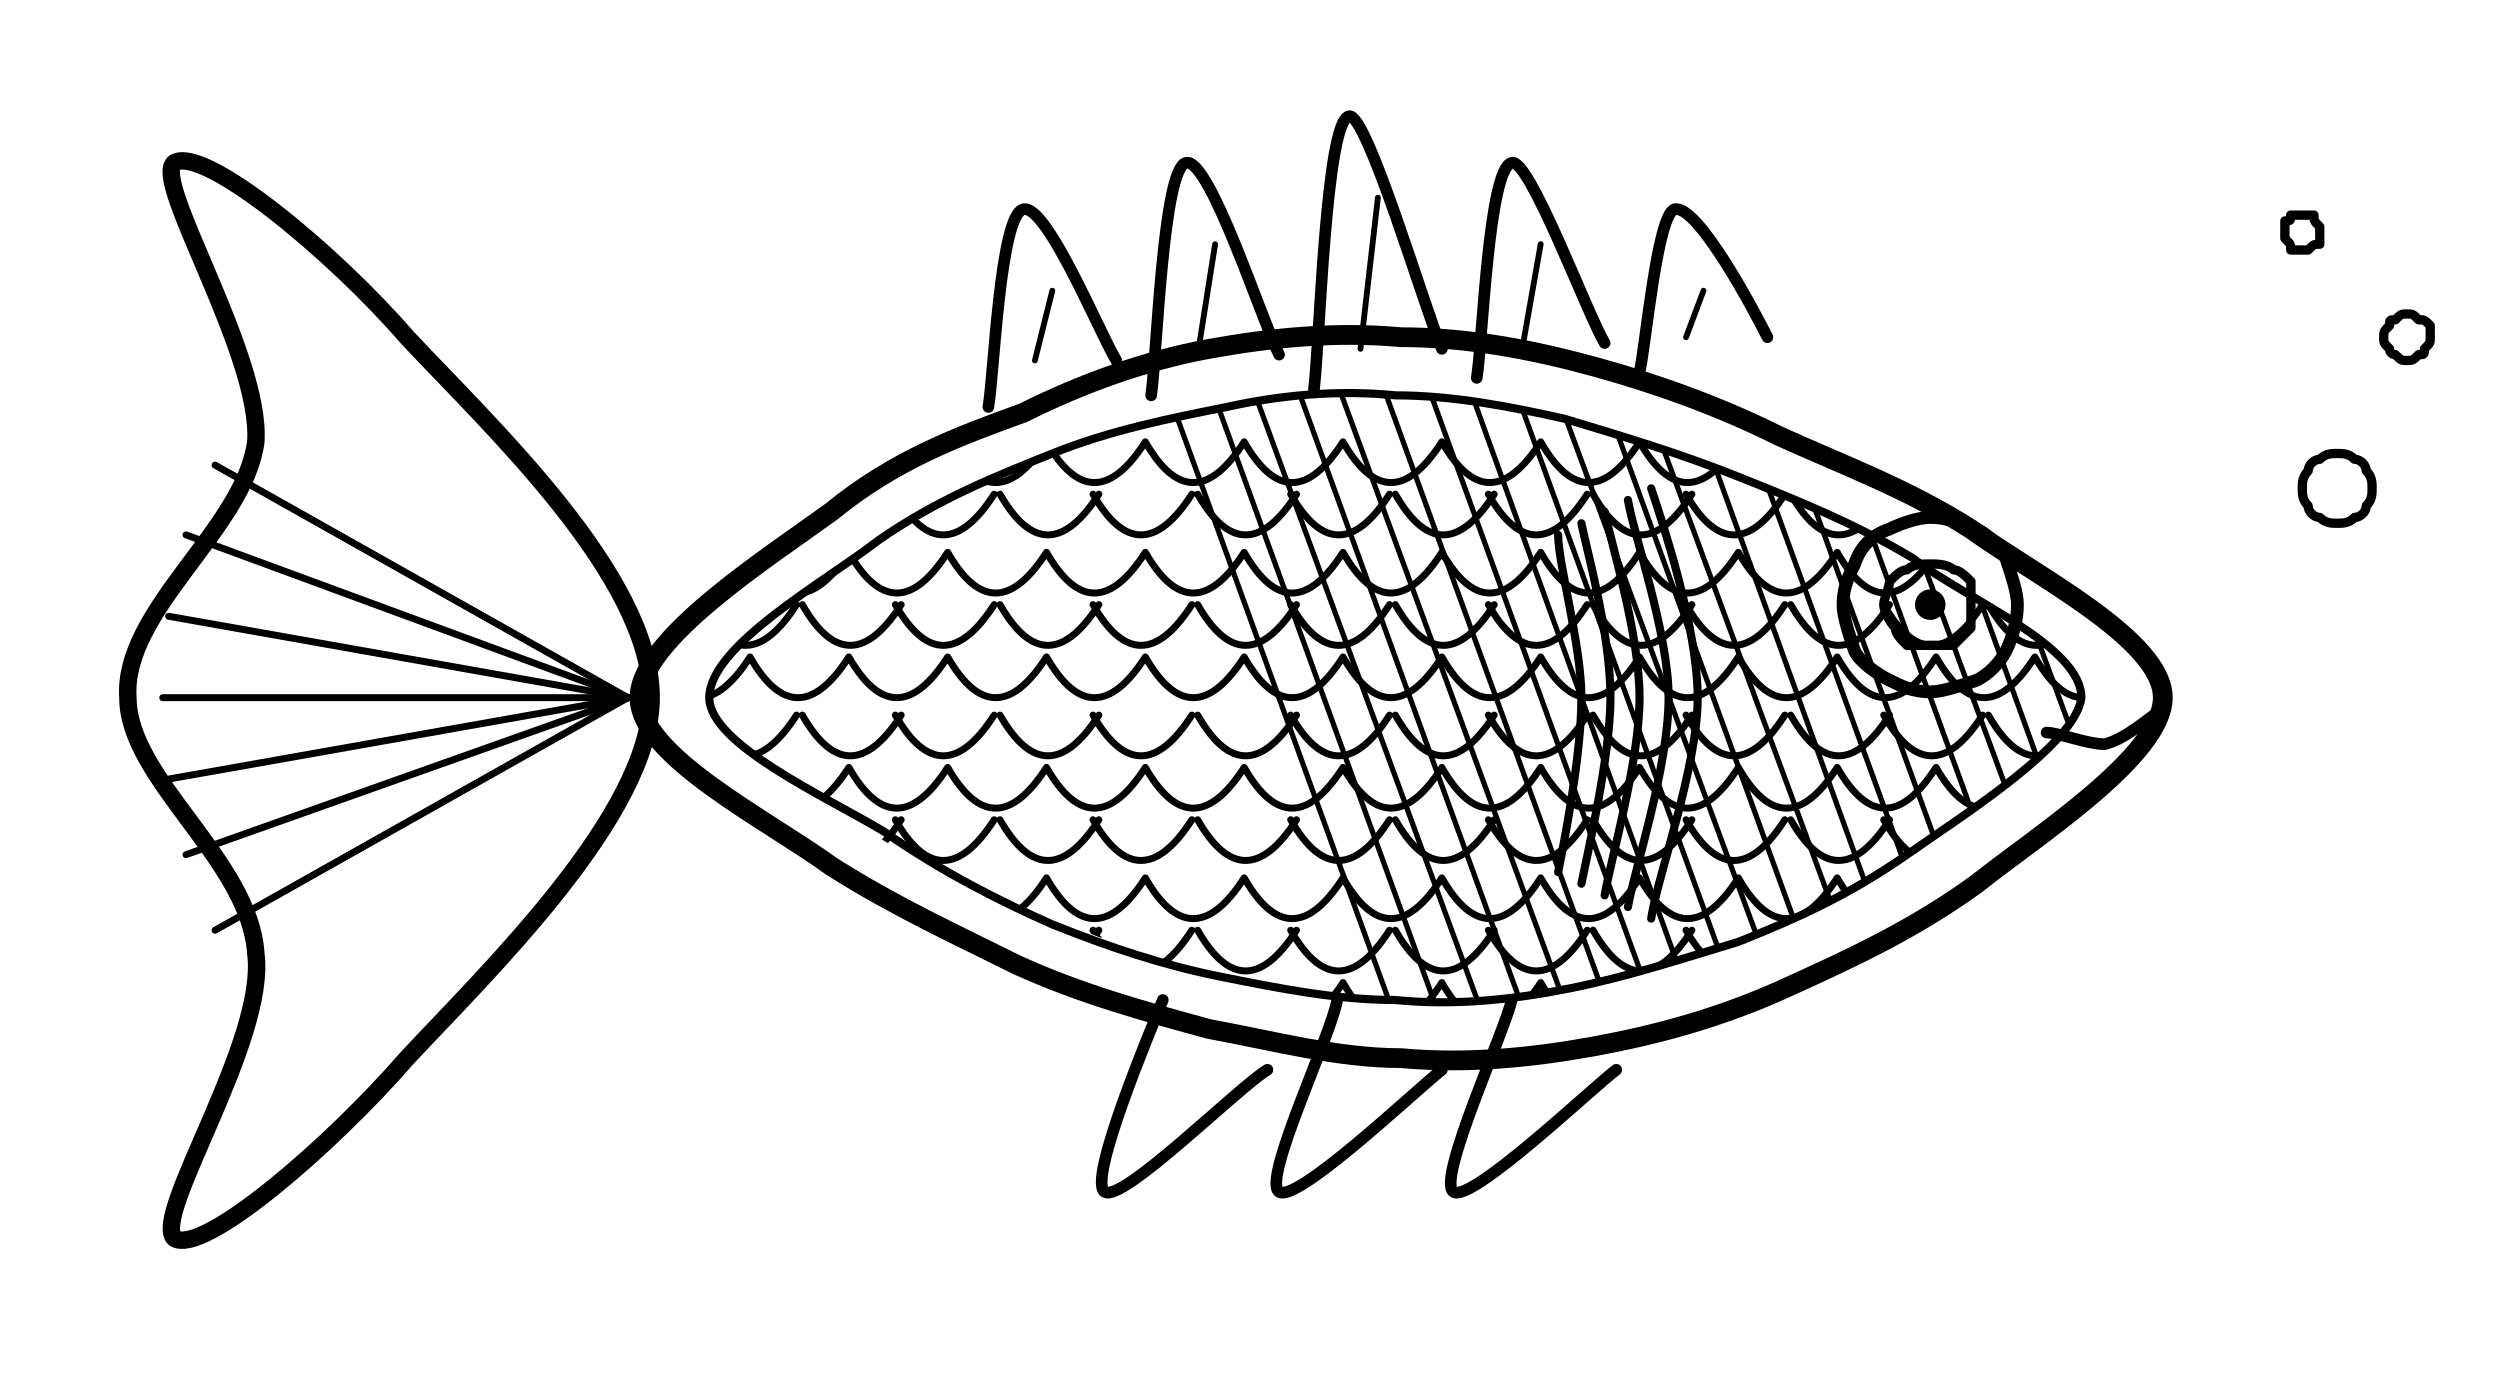
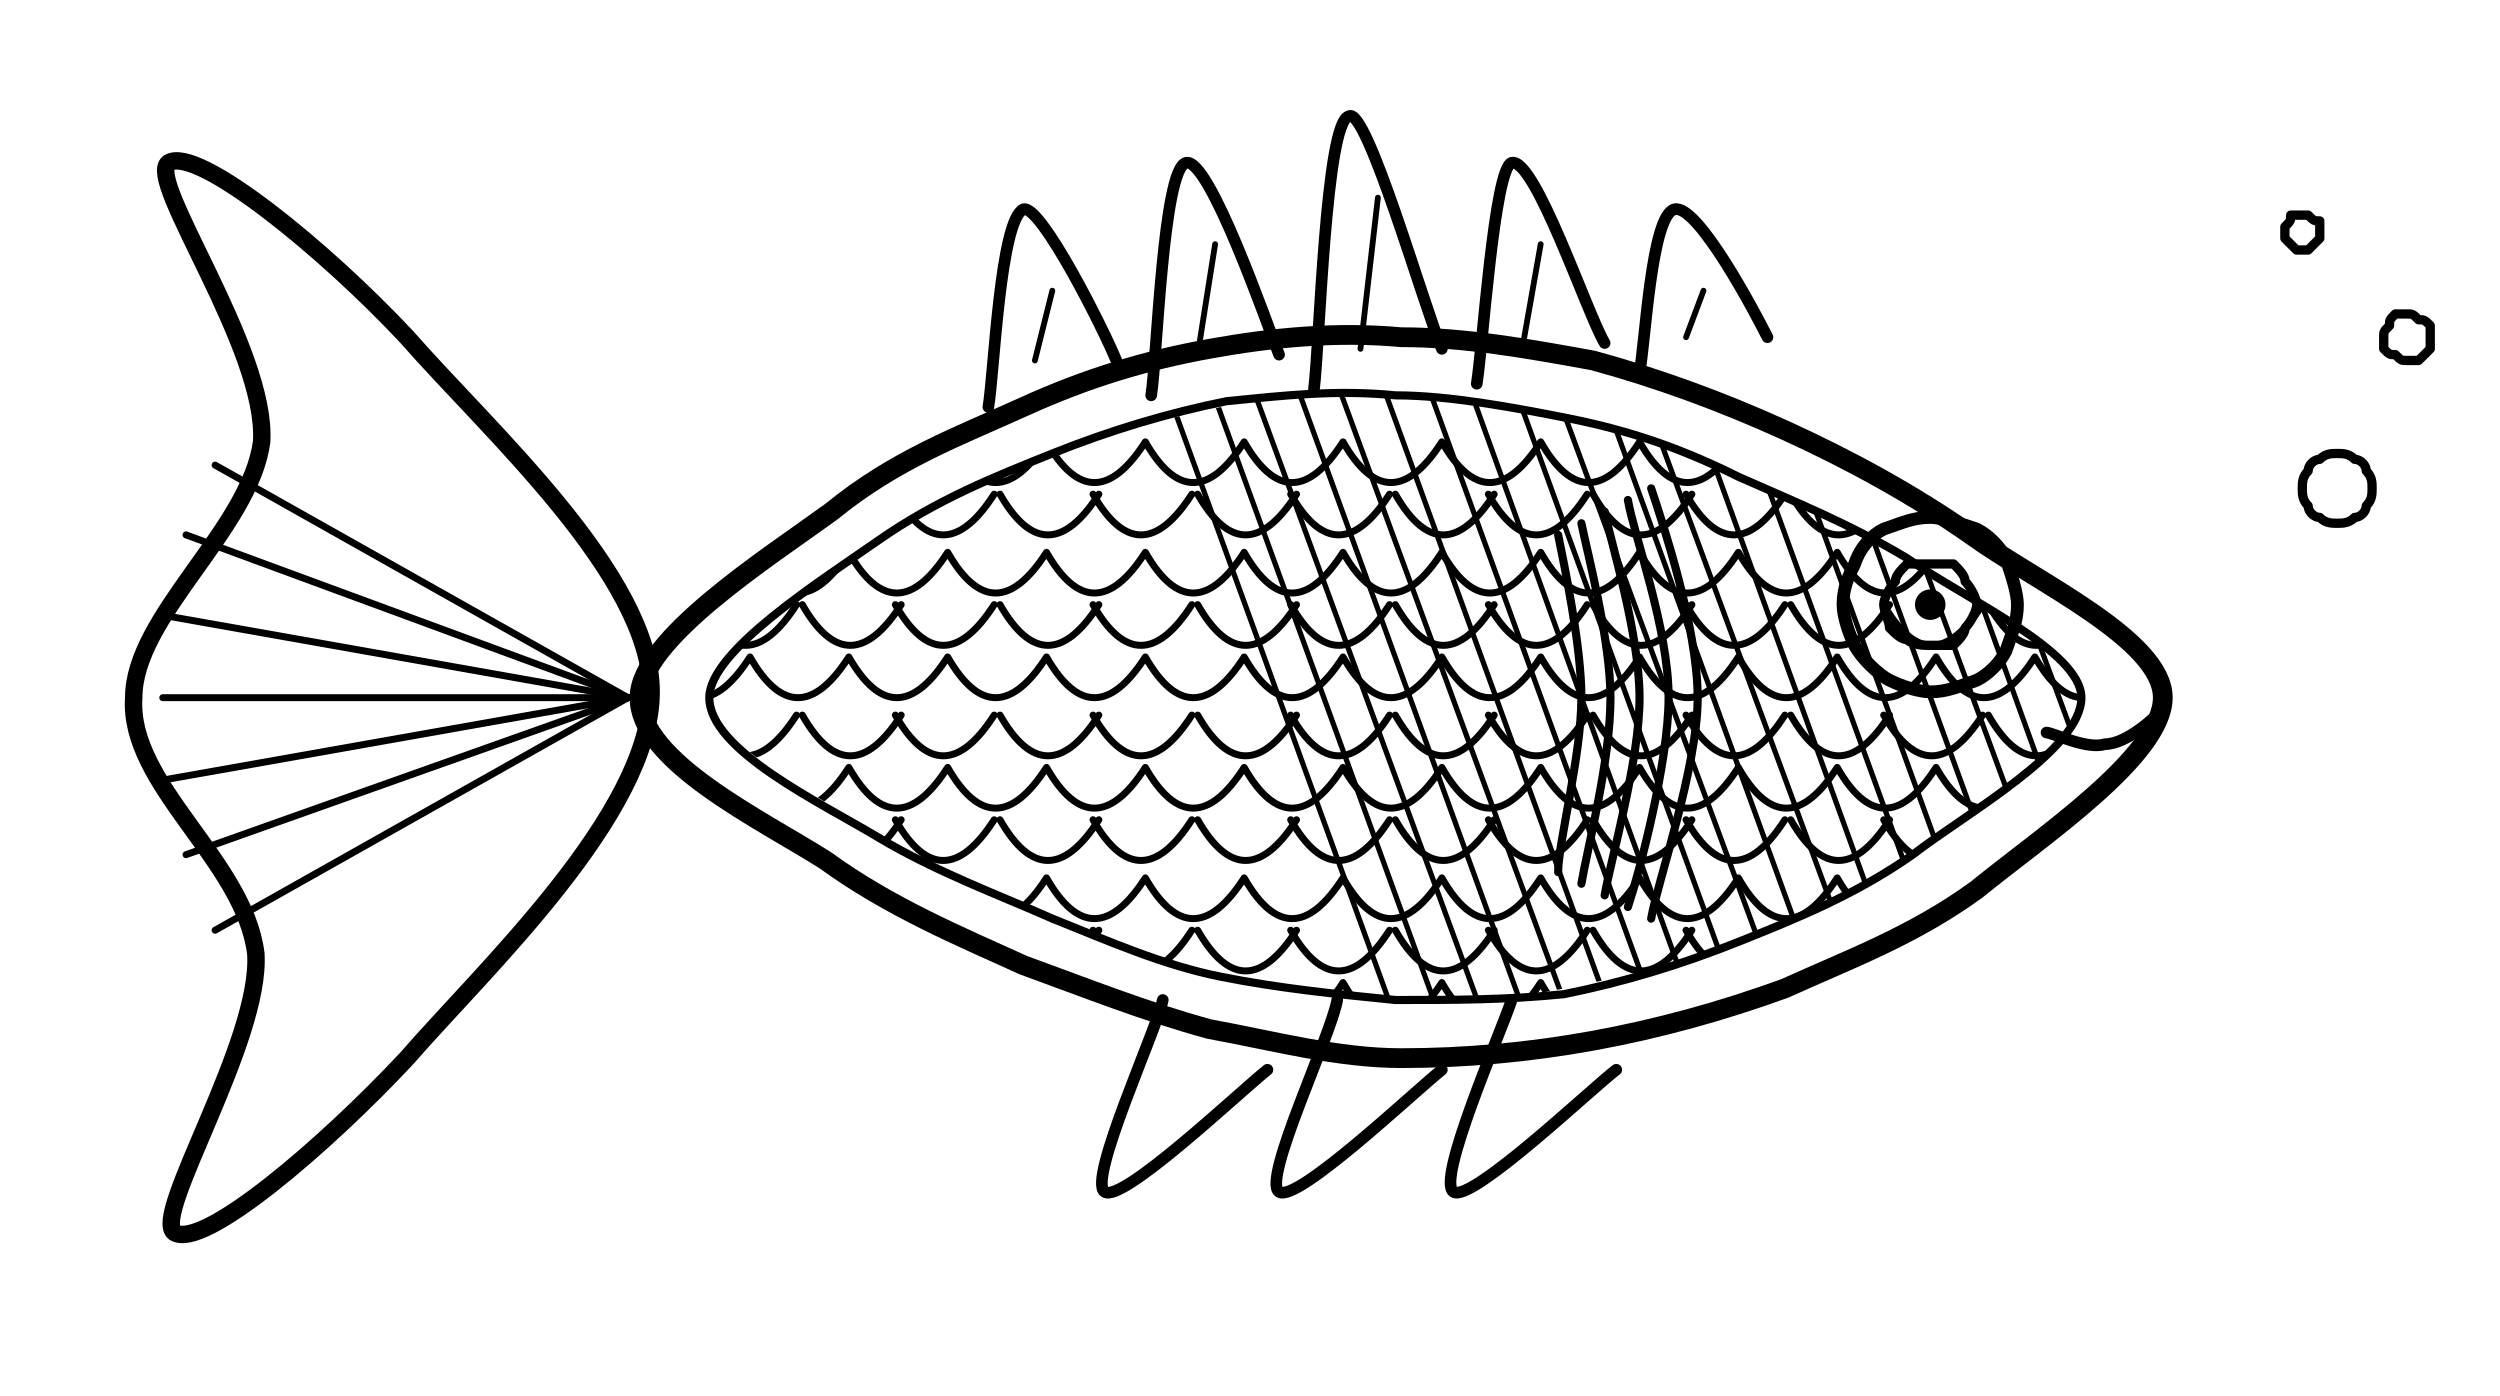
<svg xmlns="http://www.w3.org/2000/svg" viewBox="0 0 430 240" fill="none" stroke="currentColor" stroke-linecap="round" stroke-linejoin="round" aria-hidden="true" focusable="false">
-   <path d="M110 120C110 110 132 96 143 88C154 79 165 75 176 71C186 66 197 62 208 60C219 58 230 57 241 58C252 58 263 60 274 63C285 66 296 70 306 75C317 80 328 84 339 91C350 99 372 110 372 120C372 130 350 144 340 152C329 160 318 165 307 170C296 175 285 178 274 180C263 182 252 183 241 182C230 182 219 179 208 177C197 174 186 171 175 166C165 161 154 156 143 149C132 141 110 130 110 120Z" stroke-width="3.4" />
-   <path d="M122 120C122 111 142 100 151 93C161 86 171 82 181 78C191 74 201 72 211 70C220 68 230 67 240 68C250 68 260 70 269 72C279 75 289 78 299 82C309 86 319 90 329 96C338 103 358 111 358 120C357 128 338 140 328 147C318 154 309 158 299 162C289 165 280 168 270 170C260 172 250 173 240 172C230 172 220 170 210 168C200 166 191 163 181 159C172 155 162 150 152 143C142 137 122 128 122 120Z" stroke-width="1.4" />
+   <path d="M110 120C110 110 132 96 143 88C154 79 165 75 176 70C187 65 197 62 208 60C219 58 230 57 241 58C252 58 263 60 274 62C285 65 296 69 307 74C318 79 329 85 339 92C350 100 372 110 372 120C372 130 351 144 340 153C329 161 318 165 307 170C296 174 285 177 274 179C263 181 252 182 241 182C230 182 219 179 208 177C197 174 187 170 176 166C165 161 153 156 142 148C131 141 110 131 110 120Z" stroke-width="3.4" />
+   <path d="M122 120C122 112 141 100 151 93C161 86 171 82 181 78C191 74 201 71 211 69C221 68 230 67 240 68C249 68 260 70 270 72C280 74 289 77 299 82C308 86 318 90 328 96C338 103 358 112 358 120C358 129 338 140 329 147C319 154 309 158 299 162C289 166 279 169 269 171C259 172 250 172 240 172C230 171 220 170 210 168C200 166 191 162 181 158C172 154 161 150 151 144C141 138 122 129 122 120Z" stroke-width="1.4" />
  <clipPath id="fs1">
    <path d="M122 120C122 112 142 100 151 93C161 86 171 82 181 78C191 74 201 72 210 70C220 68 230 68 240 68C250 68 260 70 269 72C279 74 289 78 299 82C309 86 319 90 328 96C338 103 358 112 358 120C358 128 338 140 328 147C319 154 309 158 299 162C289 166 279 168 269 170C260 172 250 172 240 172C230 172 220 170 210 168C201 166 191 162 181 158C171 154 161 150 151 144C142 137 122 128 122 120Z" />
  </clipPath>
  <g clip-path="url(#fs1)">
    <path d="M112 76q8 14 17 0M129 76q8 14 17 0M146 76q8 14 17 0M163 76q8 14 17 0M180 76q8 14 17 0M197 76q8 14 17 0M214 76q8 14 17 0M231 76q8 14 17 0M248 76q8 14 17 0M265 76q8 14 17 0M282 76q8 14 17 0M299 76q8 14 17 0M316 76q8 14 17 0M333 76q8 14 17 0M350 76q8 14 17 0M367 76q8 14 17 0M120 85q8 14 17 0M138 85q8 14 17 0M154 85q8 14 17 0M172 85q8 14 17 0M188 85q8 14 17 0M206 85q8 14 17 0M222 85q8 14 17 0M240 85q8 14 17 0M256 85q8 14 17 0M274 85q8 14 17 0M290 85q8 14 17 0M308 85q8 14 17 0M324 85q8 14 17 0M342 85q8 14 17 0M358 85q8 14 17 0M112 95q8 14 17 0M129 95q8 14 17 0M146 95q8 14 17 0M163 95q8 14 17 0M180 95q8 14 17 0M197 95q8 14 17 0M214 95q8 14 17 0M231 95q8 14 17 0M248 95q8 14 17 0M265 95q8 14 17 0M282 95q8 14 17 0M299 95q8 14 17 0M316 95q8 14 17 0M333 95q8 14 17 0M350 95q8 14 17 0M367 95q8 14 17 0M120 104q8 14 17 0M138 104q8 14 17 0M154 104q8 14 17 0M172 104q8 14 17 0M188 104q8 14 17 0M206 104q8 14 17 0M222 104q8 14 17 0M240 104q8 14 17 0M256 104q8 14 17 0M274 104q8 14 17 0M290 104q8 14 17 0M308 104q8 14 17 0M324 104q8 14 17 0M342 104q8 14 17 0M358 104q8 14 17 0M112 113q8 14 17 0M129 113q8 14 17 0M146 113q8 14 17 0M163 113q8 14 17 0M180 113q8 14 17 0M197 113q8 14 17 0M214 113q8 14 17 0M231 113q8 14 17 0M248 113q8 14 17 0M265 113q8 14 17 0M282 113q8 14 17 0M299 113q8 14 17 0M316 113q8 14 17 0M333 113q8 14 17 0M350 113q8 14 17 0M367 113q8 14 17 0M120 123q8 14 17 0M138 123q8 14 17 0M154 123q8 14 17 0M172 123q8 14 17 0M188 123q8 14 17 0M206 123q8 14 17 0M222 123q8 14 17 0M240 123q8 14 17 0M256 123q8 14 17 0M274 123q8 14 17 0M290 123q8 14 17 0M308 123q8 14 17 0M324 123q8 14 17 0M342 123q8 14 17 0M358 123q8 14 17 0M112 132q8 14 17 0M129 132q8 14 17 0M146 132q8 14 17 0M163 132q8 14 17 0M180 132q8 14 17 0M197 132q8 14 17 0M214 132q8 14 17 0M231 132q8 14 17 0M248 132q8 14 17 0M265 132q8 14 17 0M282 132q8 14 17 0M299 132q8 14 17 0M316 132q8 14 17 0M333 132q8 14 17 0M350 132q8 14 17 0M367 132q8 14 17 0M120 141q8 14 17 0M138 141q8 14 17 0M154 141q8 14 17 0M172 141q8 14 17 0M188 141q8 14 17 0M206 141q8 14 17 0M222 141q8 14 17 0M240 141q8 14 17 0M256 141q8 14 17 0M274 141q8 14 17 0M290 141q8 14 17 0M308 141q8 14 17 0M324 141q8 14 17 0M342 141q8 14 17 0M358 141q8 14 17 0M112 151q8 14 17 0M129 151q8 14 17 0M146 151q8 14 17 0M163 151q8 14 17 0M180 151q8 14 17 0M197 151q8 14 17 0M214 151q8 14 17 0M231 151q8 14 17 0M248 151q8 14 17 0M265 151q8 14 17 0M282 151q8 14 17 0M299 151q8 14 17 0M316 151q8 14 17 0M333 151q8 14 17 0M350 151q8 14 17 0M367 151q8 14 17 0M120 160q8 14 17 0M138 160q8 14 17 0M154 160q8 14 17 0M172 160q8 14 17 0M188 160q8 14 17 0M206 160q8 14 17 0M222 160q8 14 17 0M240 160q8 14 17 0M256 160q8 14 17 0M274 160q8 14 17 0M290 160q8 14 17 0M308 160q8 14 17 0M324 160q8 14 17 0M342 160q8 14 17 0M358 160q8 14 17 0M112 169q8 14 17 0M129 169q8 14 17 0M146 169q8 14 17 0M163 169q8 14 17 0M180 169q8 14 17 0M197 169q8 14 17 0M214 169q8 14 17 0M231 169q8 14 17 0M248 169q8 14 17 0M265 169q8 14 17 0M282 169q8 14 17 0M299 169q8 14 17 0M316 169q8 14 17 0M333 169q8 14 17 0M350 169q8 14 17 0M367 169q8 14 17 0" stroke-width="1.2" />
    <path d="M365 5L426 174M358 8L419 176M351 10L413 178M345 12L406 181M338 15L399 183M332 17L393 185M325 20L386 188M318 22L380 190M312 24L373 193M305 27L367 195M299 29L360 197M292 32L353 200M286 34L347 202M279 36L340 205M272 39L334 207M266 41L327 209M259 44L321 212M253 46L314 214M246 48L307 217M240 51L301 219M233 53L294 221M226 55L288 224M220 58L281 226M213 60L275 229M207 63L268 231M200 65L261 233" stroke-width="0.9" />
  </g>
-   <path d="M284 84C286 90 292 108 292 120C292 132 285 151 284 158" stroke-width="1.4" />
-   <path d="M280 86C281 92 287 109 287 120C287 132 281 150 280 156" stroke-width="1.4" />
+   <path d="M284 84C286 90 292 108 292 120C292 132 285 152 284 158" stroke-width="1.4" />
+   <path d="M280 86C281 92 287 108 287 120C287 131 282 150 280 156" stroke-width="1.4" />
  <path d="M276 88C277 93 282 109 282 120C282 131 277 148 276 154" stroke-width="1.4" />
-   <path d="M272 90C273 95 277 109 277 120C277 130 273 147 272 152" stroke-width="1.4" />
-   <path d="M268 92C268 97 272 111 272 120C272 130 269 145 268 150" stroke-width="1.4" />
-   <path d="M347 104C347 107 346 110 345 112C344 114 342 116 340 117C337 118 334 119 332 119C329 119 327 118 325 117C323 116 320 114 319 112C318 109 317 106 317 104C317 101 318 99 319 97C320 94 322 92 325 91C327 90 330 89 332 89C335 89 337 90 340 91C342 92 344 94 345 96C346 99 347 102 347 104Z" stroke-width="2.2" />
-   <path d="M339 104C339 105 339 107 339 108C338 109 337 110 336 111C335 111 333 111 332 111C331 111 329 111 328 111C327 110 326 109 326 108C325 107 324 105 324 104C324 103 325 101 325 100C326 99 327 98 328 98C329 97 331 97 332 97C333 97 335 97 336 98C337 98 338 99 339 100C339 101 339 103 339 104Z" stroke-width="1.6" />
+   <path d="M272 90C273 95 277 110 277 120C277 131 273 146 272 152" stroke-width="1.4" />
+   <path d="M268 92C269 97 272 111 272 120C272 130 268 145 268 150" stroke-width="1.4" />
+   <path d="M347 104C347 107 346 109 345 112C344 114 342 116 340 117C337 118 335 119 332 119C330 119 327 118 325 117C323 116 320 113 319 111C318 109 317 106 317 104C317 101 318 99 319 97C320 94 322 92 324 91C327 90 329 89 332 89C334 89 337 90 340 91C342 92 344 94 345 96C346 99 347 102 347 104Z" stroke-width="2.2" />
+   <path d="M340 104C340 105 339 107 338 108C338 109 337 110 336 111C335 111 333 111 332 111C331 111 329 111 328 110C327 110 326 109 325 108C325 107 324 105 324 104C324 103 325 101 326 100C326 99 327 98 328 97C329 97 331 97 332 97C333 97 335 97 336 97C337 98 338 99 338 100C339 101 340 103 340 104Z" stroke-width="1.6" />
  <path d="M332 104h0" stroke-width="5.25" />
-   <path d="M372 122C370 123 366 127 362 128C359 128 354 126 352 126" stroke-width="2" />
-   <path d="M170 70C171 64 172 37 176 36C180 35 189 57 192 62" stroke-width="2" />
+   <path d="M372 122C371 123 366 128 362 128C359 129 353 126 352 126" stroke-width="2" />
+   <path d="M170 70C171 64 172 38 176 36C179 35 190 57 192 62" stroke-width="2" />
  <line x1="178" y1="62" x2="181" y2="50" stroke-width="1" />
-   <path d="M198 68C199 61 200 29 204 28C208 27 217 55 220 61" stroke-width="2" />
+   <path d="M198 68C199 62 200 29 204 28C208 27 218 56 220 61" stroke-width="2" />
  <line x1="206" y1="61" x2="209" y2="42" stroke-width="1" />
-   <path d="M226 67C227 59 228 21 232 20C235 19 245 53 248 60" stroke-width="2" />
+   <path d="M226 67C227 59 228 21 232 20C235 18 245 53 248 60" stroke-width="2" />
  <line x1="234" y1="60" x2="237" y2="34" stroke-width="1" />
-   <path d="M254 65C255 59 256 29 260 28C263 27 273 54 276 59" stroke-width="2" />
+   <path d="M254 66C255 60 257 29 260 28C264 27 273 54 276 59" stroke-width="2" />
  <line x1="262" y1="59" x2="265" y2="42" stroke-width="1" />
-   <path d="M282 64C283 60 285 37 288 36C292 35 302 54 304 58" stroke-width="2" />
+   <path d="M282 64C283 59 284 37 288 36C292 35 302 54 304 58" stroke-width="2" />
  <line x1="290" y1="58" x2="293" y2="50" stroke-width="1" />
-   <path d="M200 172C198 177 187 203 190 205C193 207 213 187 218 184" stroke-width="2" />
+   <path d="M200 172C199 177 187 203 190 205C193 207 213 188 218 184" stroke-width="2" />
  <path d="M230 172C229 178 217 203 220 205C223 207 243 188 248 184" stroke-width="2" />
-   <path d="M260 172C259 177 247 203 250 205C253 207 274 187 278 184" stroke-width="2" />
-   <path d="M112 120C112 99 84 73 70 58C57 43 35 25 30 28C26 31 45 61 44 76C42 91 21 105 22 120C22 134 43 148 44 164C46 179 26 209 30 213C35 216 57 197 70 182C84 167 112 140 112 120Z" stroke-width="3" />
+   <path d="M260 172C258 178 247 203 250 205C253 207 274 187 278 184" stroke-width="2" />
+   <path d="M112 119C112 99 84 74 70 58C56 43 34 25 29 28C25 31 46 60 45 76C43 91 23 106 23 120C22 135 42 148 44 164C45 179 26 209 30 212C35 215 56 197 70 182C83 167 112 140 112 119Z" stroke-width="3" />
  <line x1="108" y1="120" x2="37" y2="80" stroke-width="1.2" />
  <line x1="108" y1="120" x2="32" y2="92" stroke-width="1.2" />
  <line x1="108" y1="120" x2="29" y2="106" stroke-width="1.2" />
  <line x1="108" y1="120" x2="28" y2="120" stroke-width="1.2" />
  <line x1="108" y1="120" x2="29" y2="134" stroke-width="1.2" />
  <line x1="108" y1="120" x2="32" y2="147" stroke-width="1.2" />
  <line x1="108" y1="120" x2="37" y2="160" stroke-width="1.2" />
  <path d="M408 84C408 85 408 86 407 87C407 88 406 89 405 89C404 90 403 90 402 90C401 90 400 90 399 89C398 89 397 88 397 87C396 86 396 85 396 84C396 83 396 82 397 81C397 80 398 79 399 79C400 78 401 78 402 78C403 78 404 78 405 79C406 79 407 80 407 81C408 82 408 83 408 84Z" stroke-width="1.6" />
-   <path d="M418 58C418 59 418 59 417 60C417 61 417 61 416 61C415 62 415 62 414 62C413 62 413 62 412 61C412 61 411 61 411 60C410 59 410 59 410 58C410 57 410 57 411 56C411 55 411 55 412 55C413 54 413 54 414 54C415 54 415 54 416 55C417 55 417 55 418 56C418 57 418 57 418 58Z" stroke-width="1.6" />
-   <path d="M399 40C399 41 399 41 399 42C398 42 398 42 397 43C397 43 397 43 396 43C396 43 395 43 394 43C394 42 394 42 393 41C393 41 393 41 393 40C393 40 393 39 393 38C394 38 394 38 394 37C395 37 395 37 396 37C397 37 397 37 398 37C398 38 398 38 399 39C399 39 399 40 399 40Z" stroke-width="1.6" />
+   <path d="M418 58C418 59 418 59 418 60C417 61 417 61 416 62C415 62 415 62 414 62C413 62 413 62 412 61C411 61 411 61 410 60C410 59 410 59 410 58C410 57 410 57 411 56C411 55 411 55 412 54C413 54 413 54 414 54C415 54 415 54 416 55C417 55 417 55 418 56C418 57 418 57 418 58Z" stroke-width="1.6" />
+   <path d="M399 40C399 41 399 41 399 41C398 42 398 42 397 43C397 43 396 43 396 43C396 43 395 43 395 43C394 42 394 42 393 41C393 41 393 40 393 40C393 40 393 39 393 39C394 38 394 38 394 37C395 37 396 37 396 37C397 37 397 37 397 37C398 38 398 38 399 38C399 39 399 40 399 40Z" stroke-width="1.6" />
</svg>
